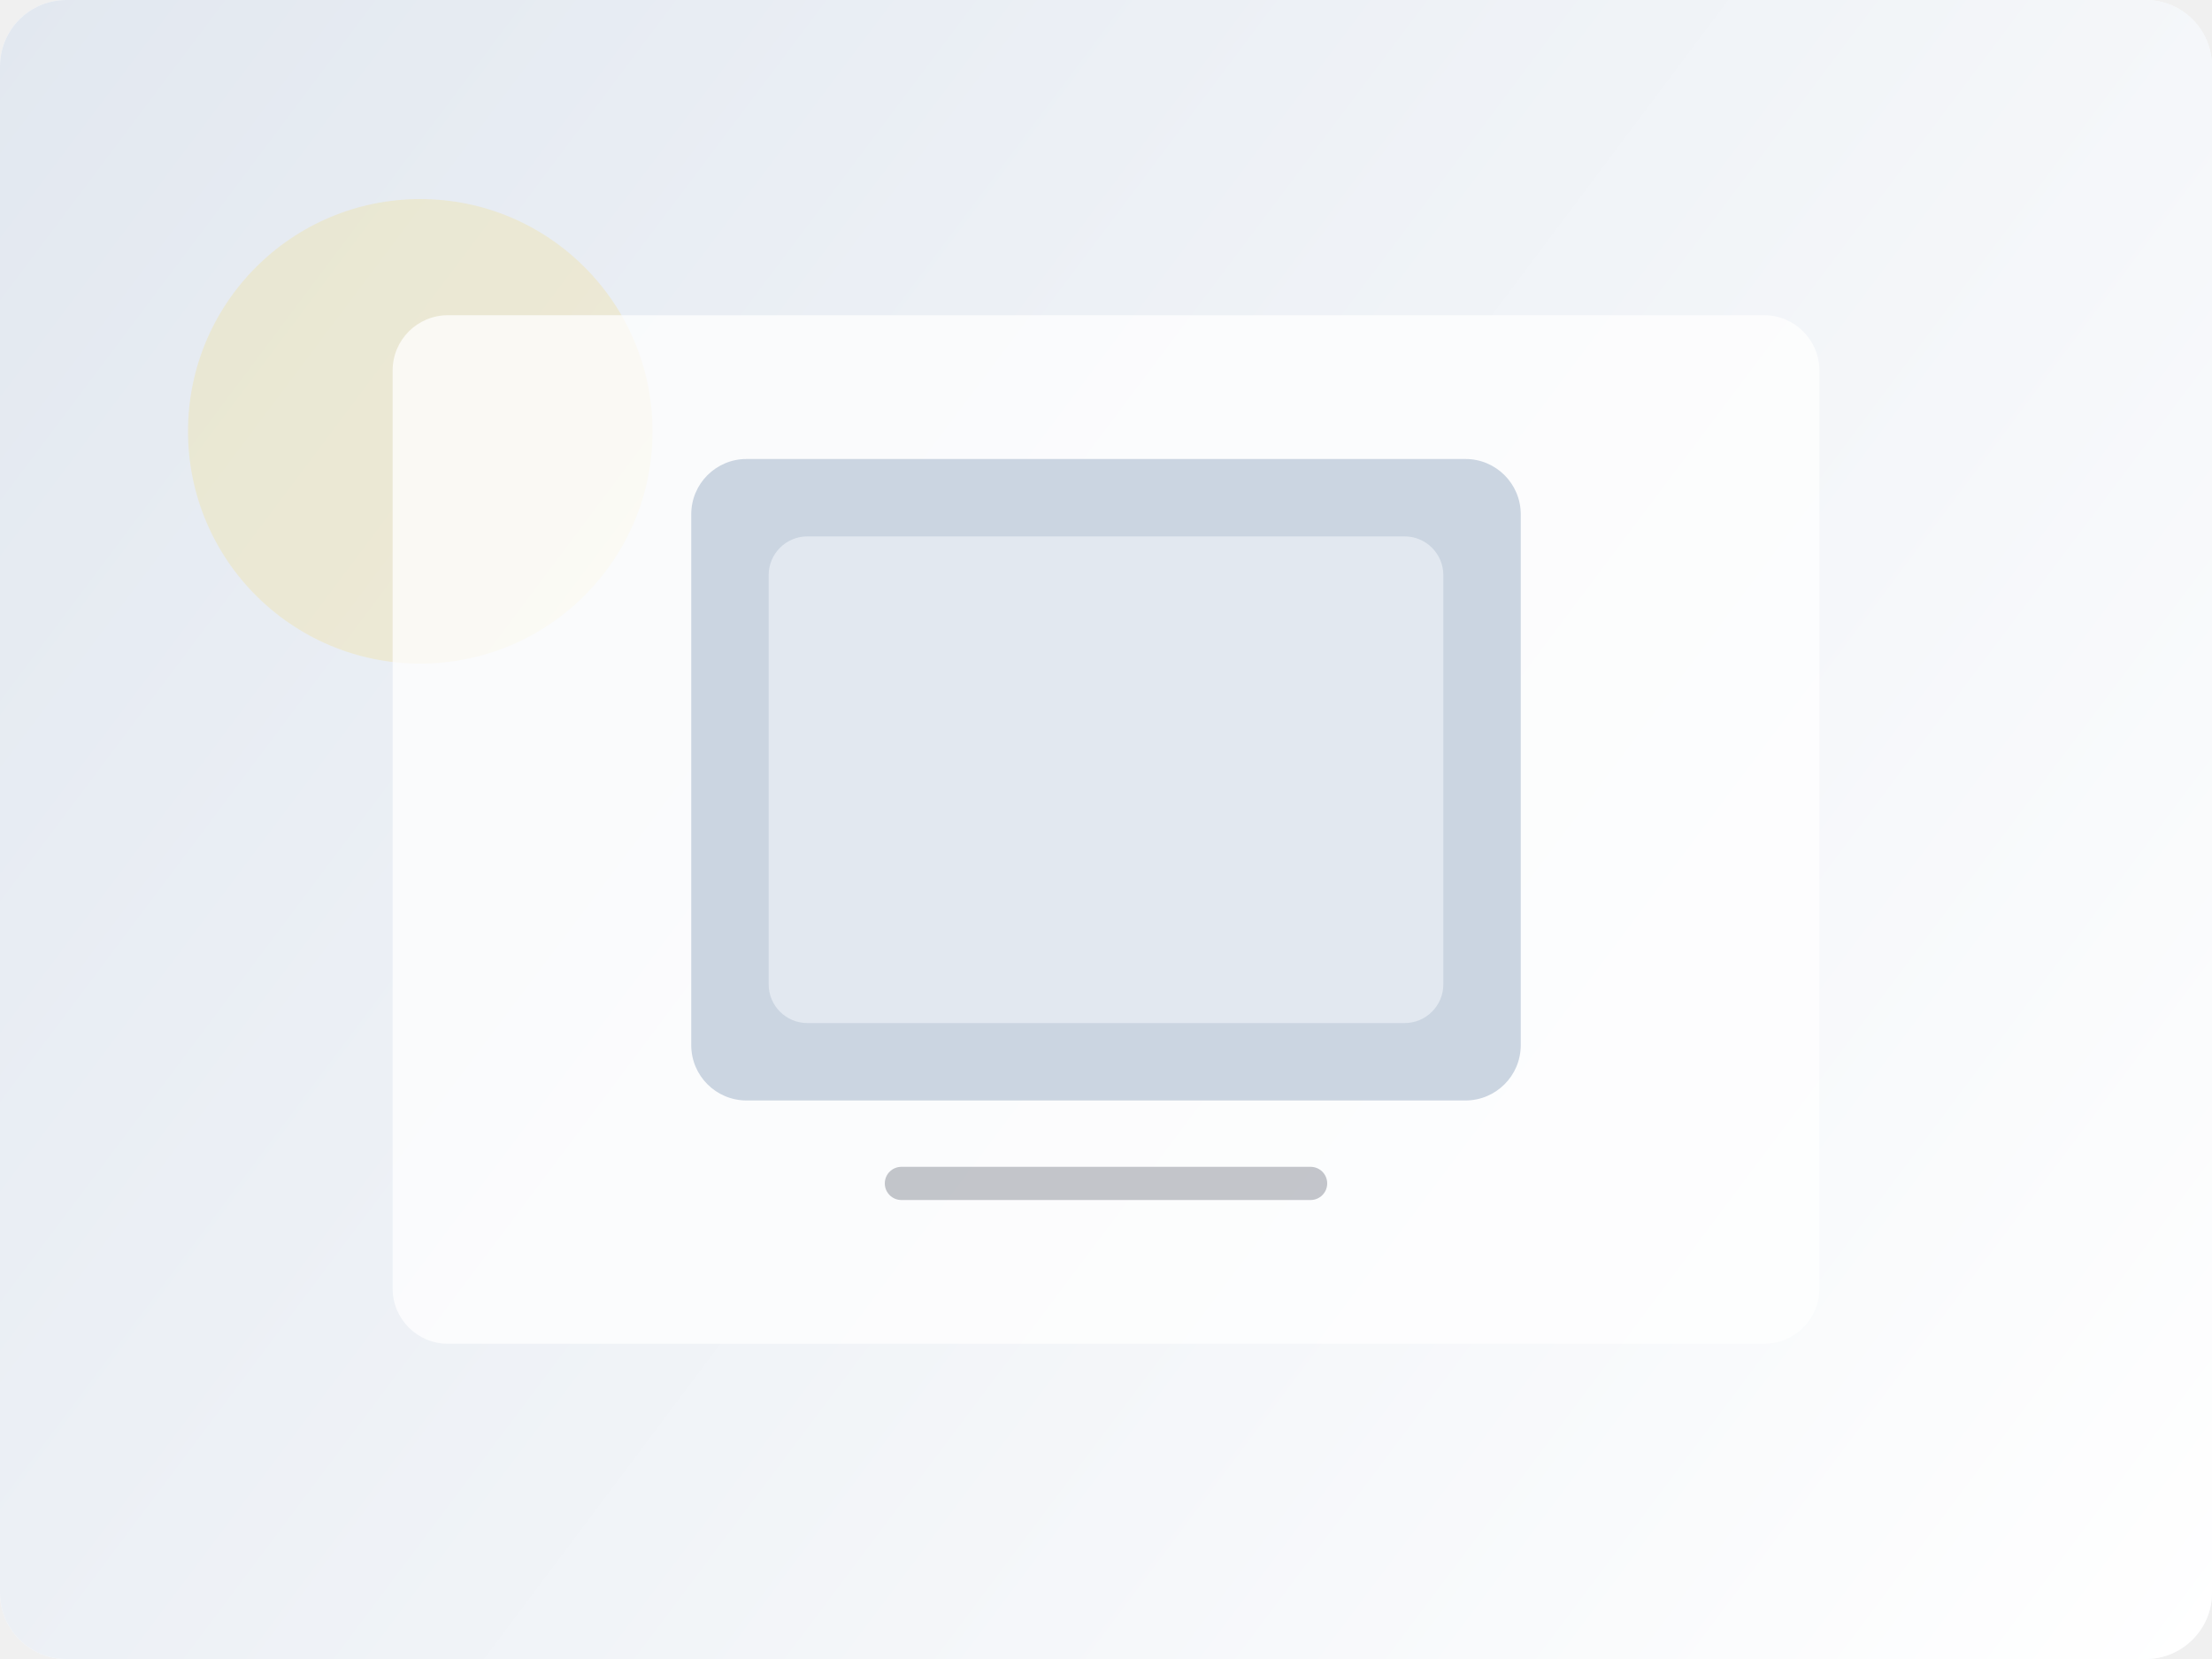
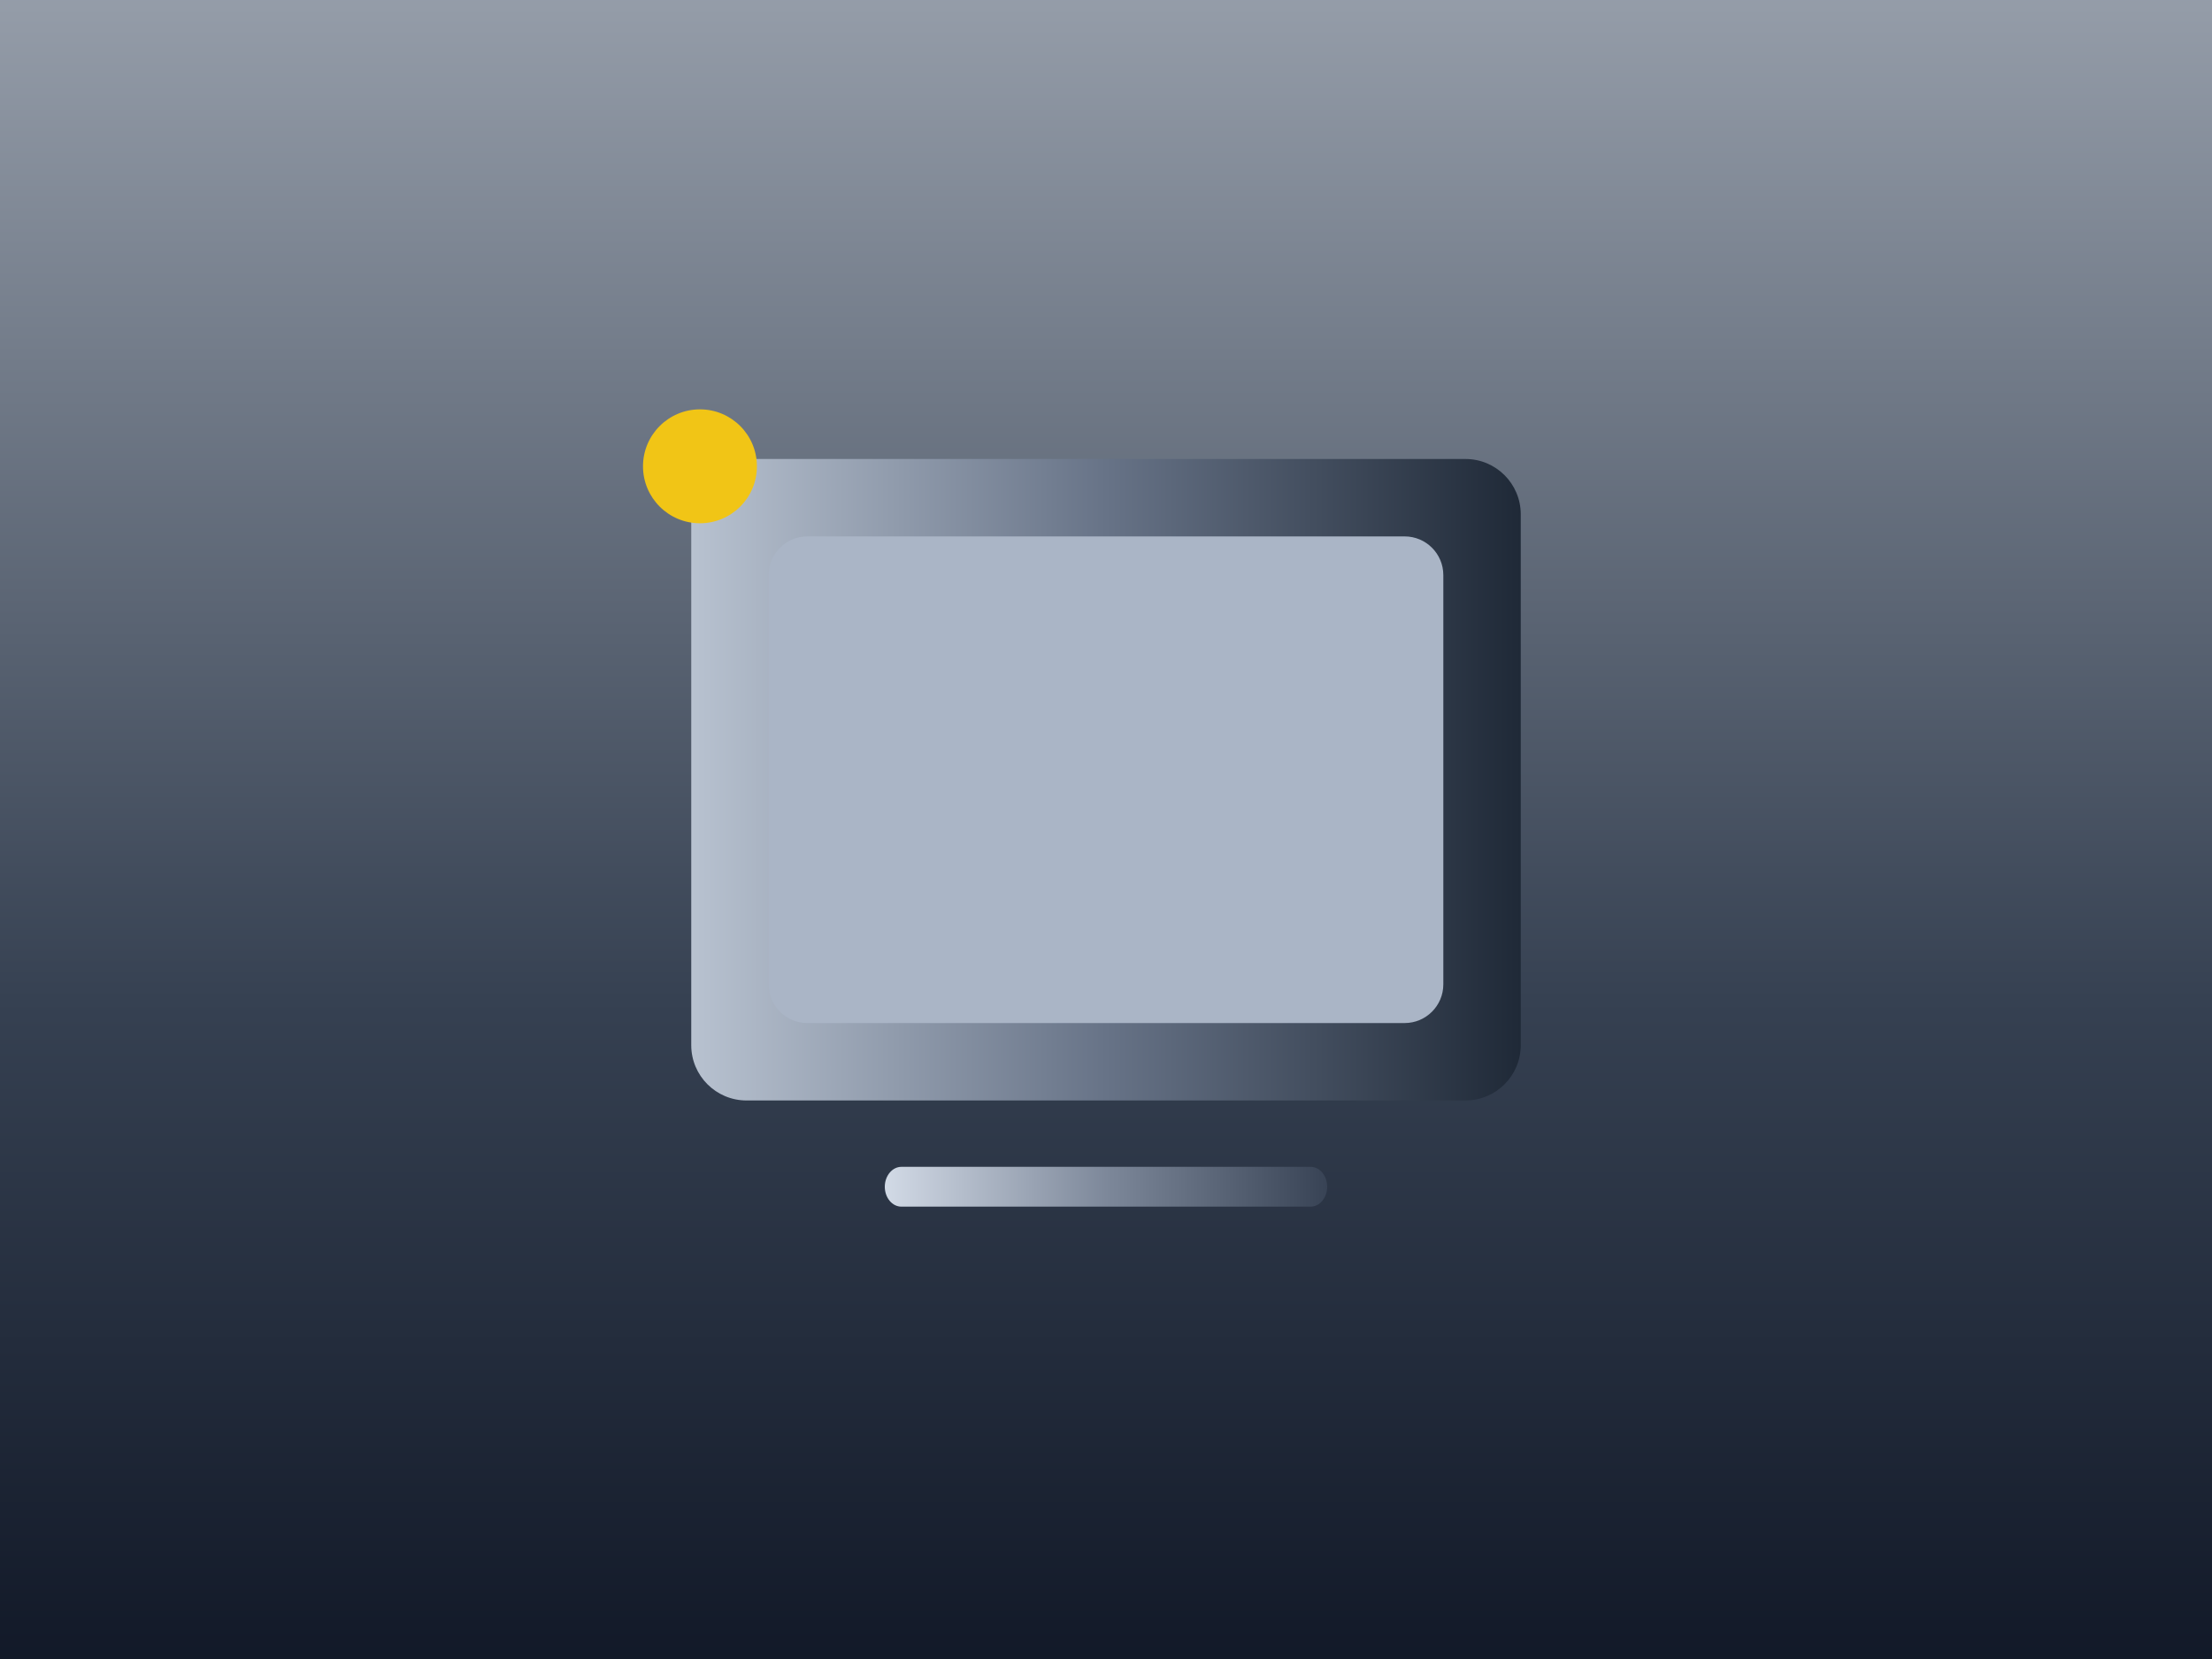
- <svg xmlns="http://www.w3.org/2000/svg" width="1600" height="1200" viewBox="0 0 1600 1200" fill="none">
-   <rect width="1600" height="1200" rx="48" fill="#F8FAFC" />
-   <rect width="1600" height="1200" rx="48" fill="url(#bg)" />
-   <circle cx="304" cy="312" r="168" fill="#FACC15" fill-opacity="0.14" />
-   <rect x="284" y="228" width="1032" height="744" rx="40" fill="#FFFFFF" fill-opacity="0.74" />
-   <rect x="500" y="332" width="600" height="464" rx="40" fill="#CBD5E1" />
-   <rect x="556" y="388" width="488" height="352" rx="28" fill="#E2E8F0" />
-   <rect x="640" y="844" width="320" height="24" rx="12" fill="#0F172A" fill-opacity="0.24" />
+ <svg xmlns="http://www.w3.org/2000/svg" id="Layer_1" version="1.1" viewBox="0 0 1600 1200">
  <defs>
-     <linearGradient id="bg" x1="0" y1="0" x2="1600" y2="1200" gradientUnits="userSpaceOnUse">
-       <stop stop-color="#E2E8F0" />
-       <stop offset="1" stop-color="#FFFFFF" />
+     <style>
+       .st0 {
+         fill: url(#linear-gradient2);
+       }
+ 
+       .st1 {
+         fill: url(#linear-gradient1);
+       }
+ 
+       .st2 {
+         fill: #f1c516;
+       }
+ 
+       .st3 {
+         fill: url(#linear-gradient);
+       }
+ 
+       .st4 {
+         fill: #f8fafc;
+       }
+ 
+       .st5 {
+         fill: #aab5c6;
+       }
+     </style>
+     <linearGradient id="linear-gradient" x1="800" y1="1211.7" x2="800" y2="-11.7" gradientTransform="translate(0 1200) scale(1 -1)" gradientUnits="userSpaceOnUse">
+       <stop offset="0" stop-color="#969eaa" />
+       <stop offset=".6" stop-color="#364152" />
+       <stop offset="1" stop-color="#111827" />
+     </linearGradient>
+     <linearGradient id="linear-gradient1" x1="500" y1="564" x2="1100" y2="564" gradientUnits="userSpaceOnUse">
+       <stop offset="0" stop-color="#b8c2d0" />
+       <stop offset=".5" stop-color="#677387" />
+       <stop offset="1" stop-color="#1f2937" />
+     </linearGradient>
+     <linearGradient id="linear-gradient2" x1="640" y1="858.4" x2="960" y2="858.4" gradientUnits="userSpaceOnUse">
+       <stop offset="0" stop-color="#d2dae6" />
+       <stop offset=".5" stop-color="#7d889a" />
+       <stop offset="1" stop-color="#384355" />
    </linearGradient>
  </defs>
+   <rect class="st4" width="1600" height="1200" rx="48" ry="48" />
+   <rect class="st3" width="1600" height="1200" />
+   <rect class="st1" x="500" y="332" width="600" height="464" rx="40" ry="40" />
+   <rect class="st5" x="556" y="388" width="488" height="352" rx="28" ry="28" />
+   <path class="st0" d="M652,844h296c6.6,0,12,6.4,12,14.4h0c0,7.9-5.4,14.4-12,14.4h-296c-6.6,0-12-6.4-12-14.4h0c0-7.9,5.4-14.4,12-14.4Z" />
+   <circle class="st2" cx="506.3" cy="337.3" r="41.2" />
</svg>
